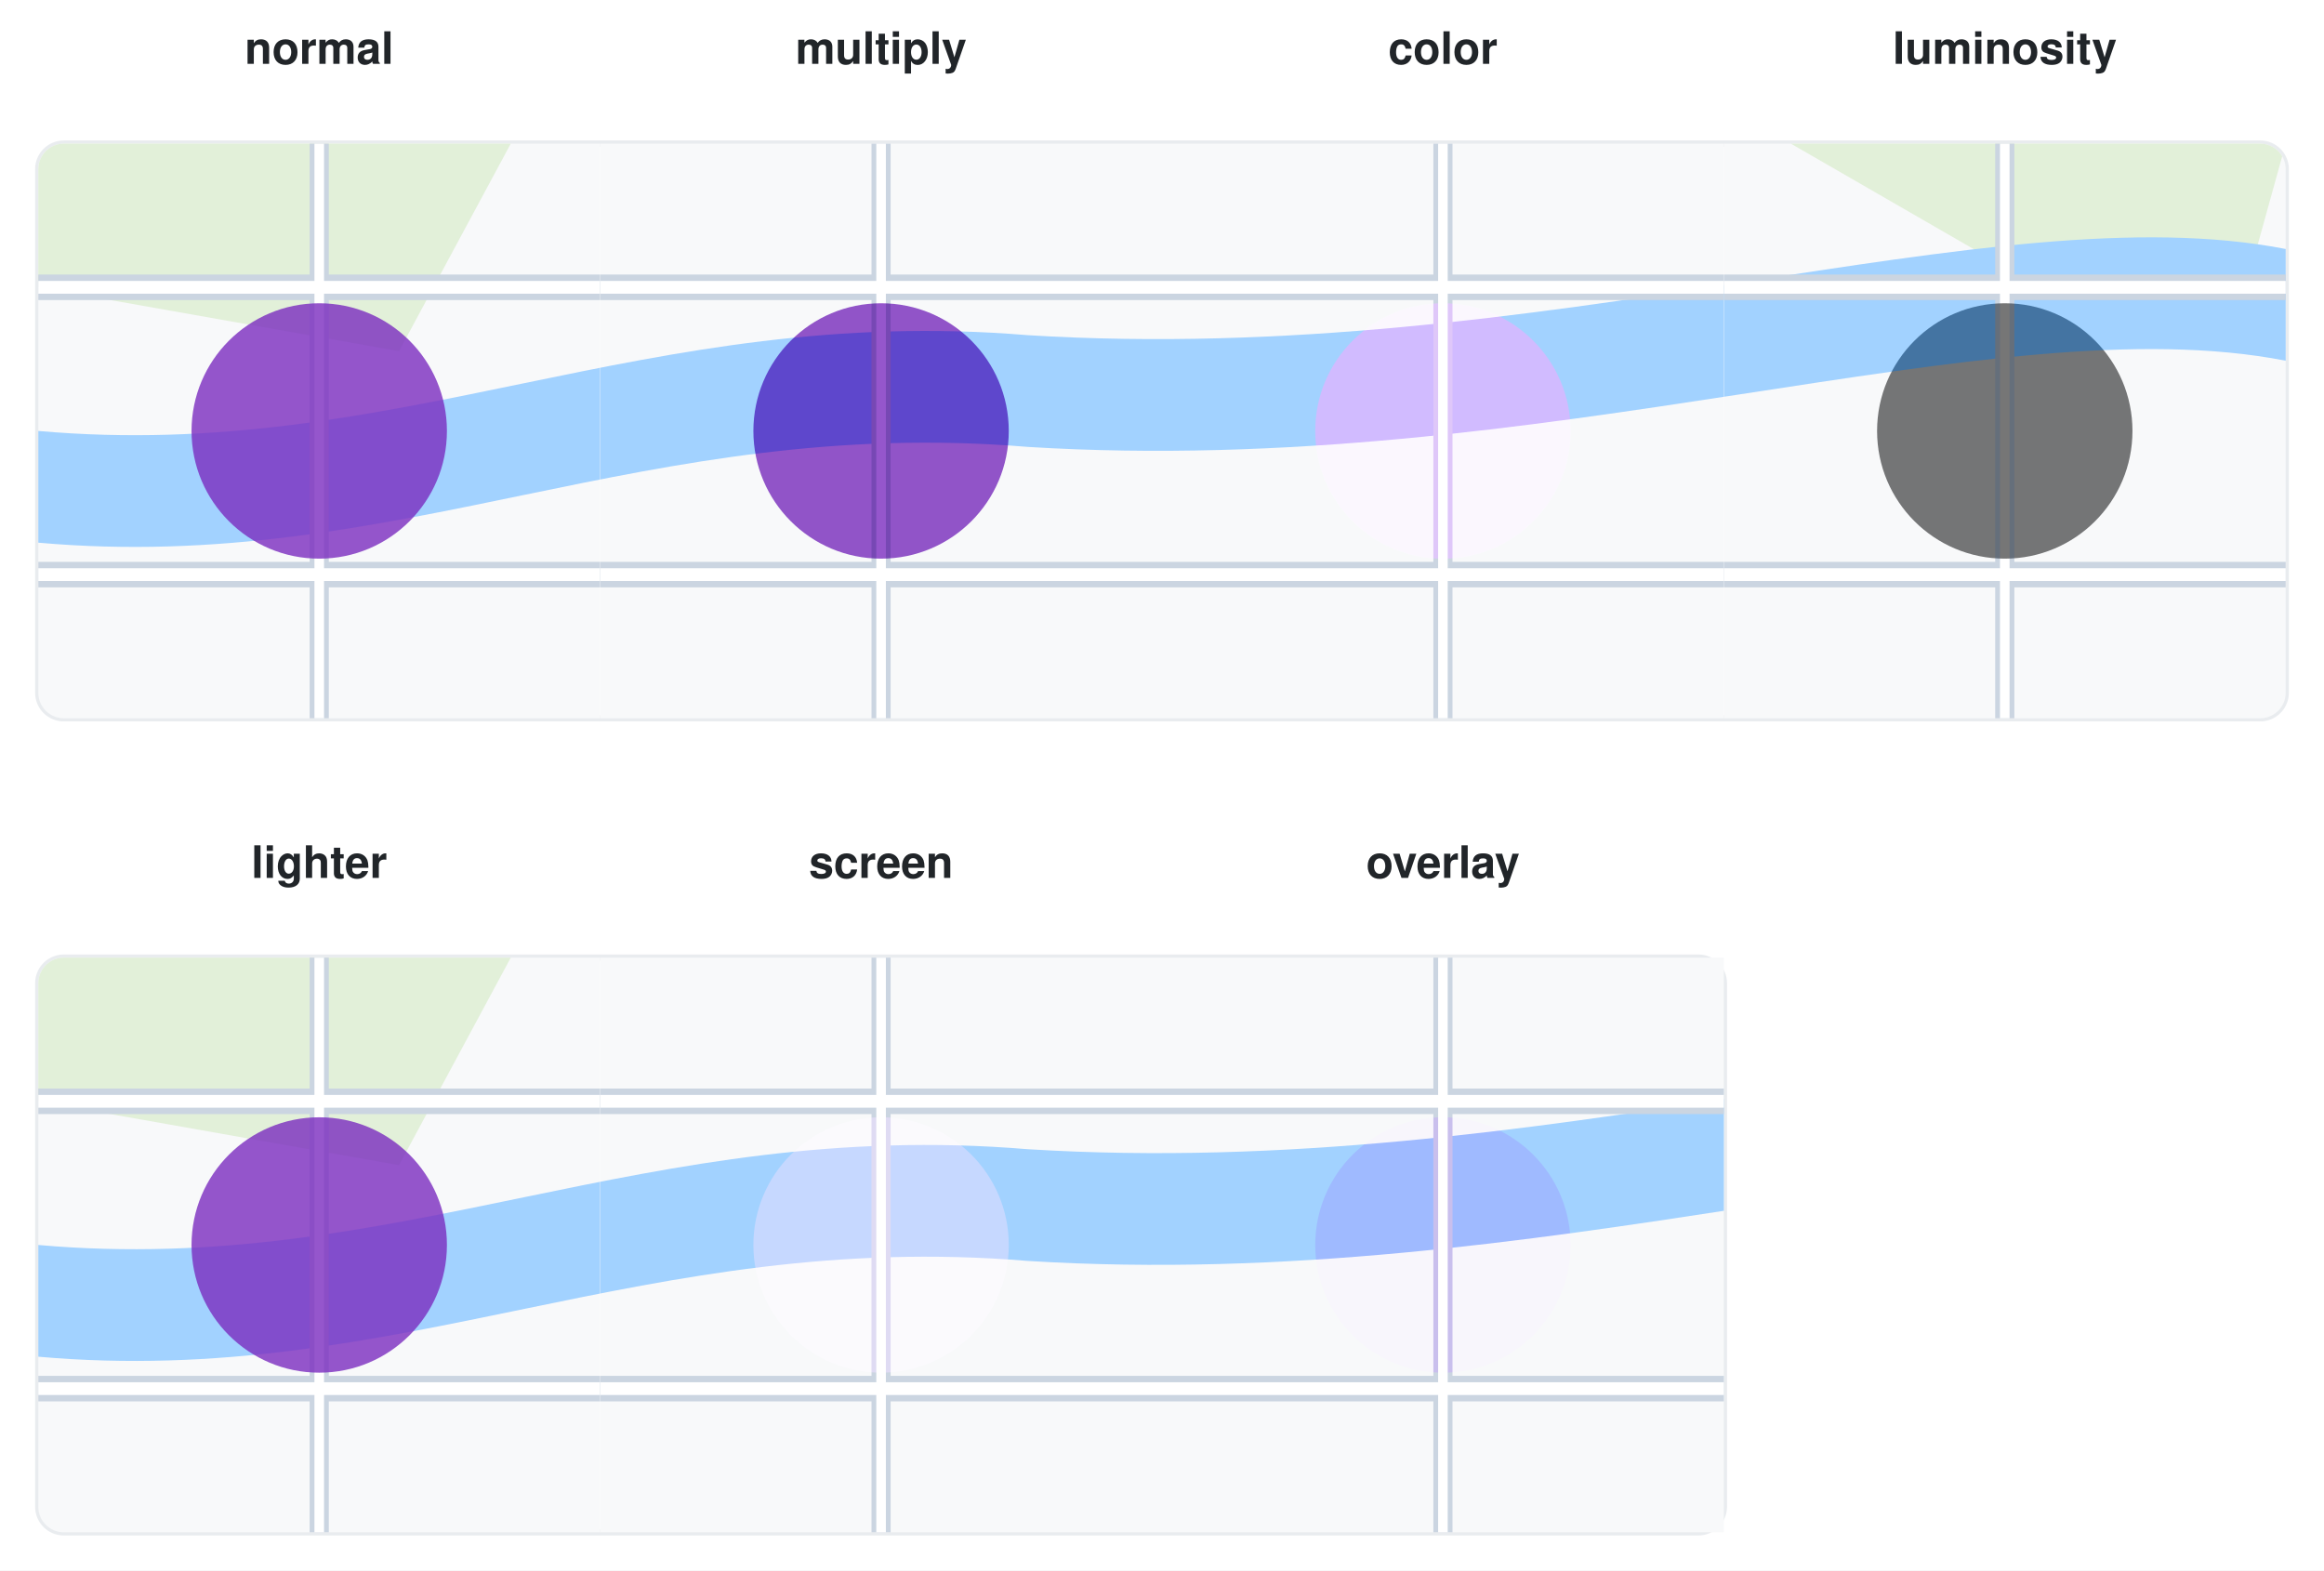
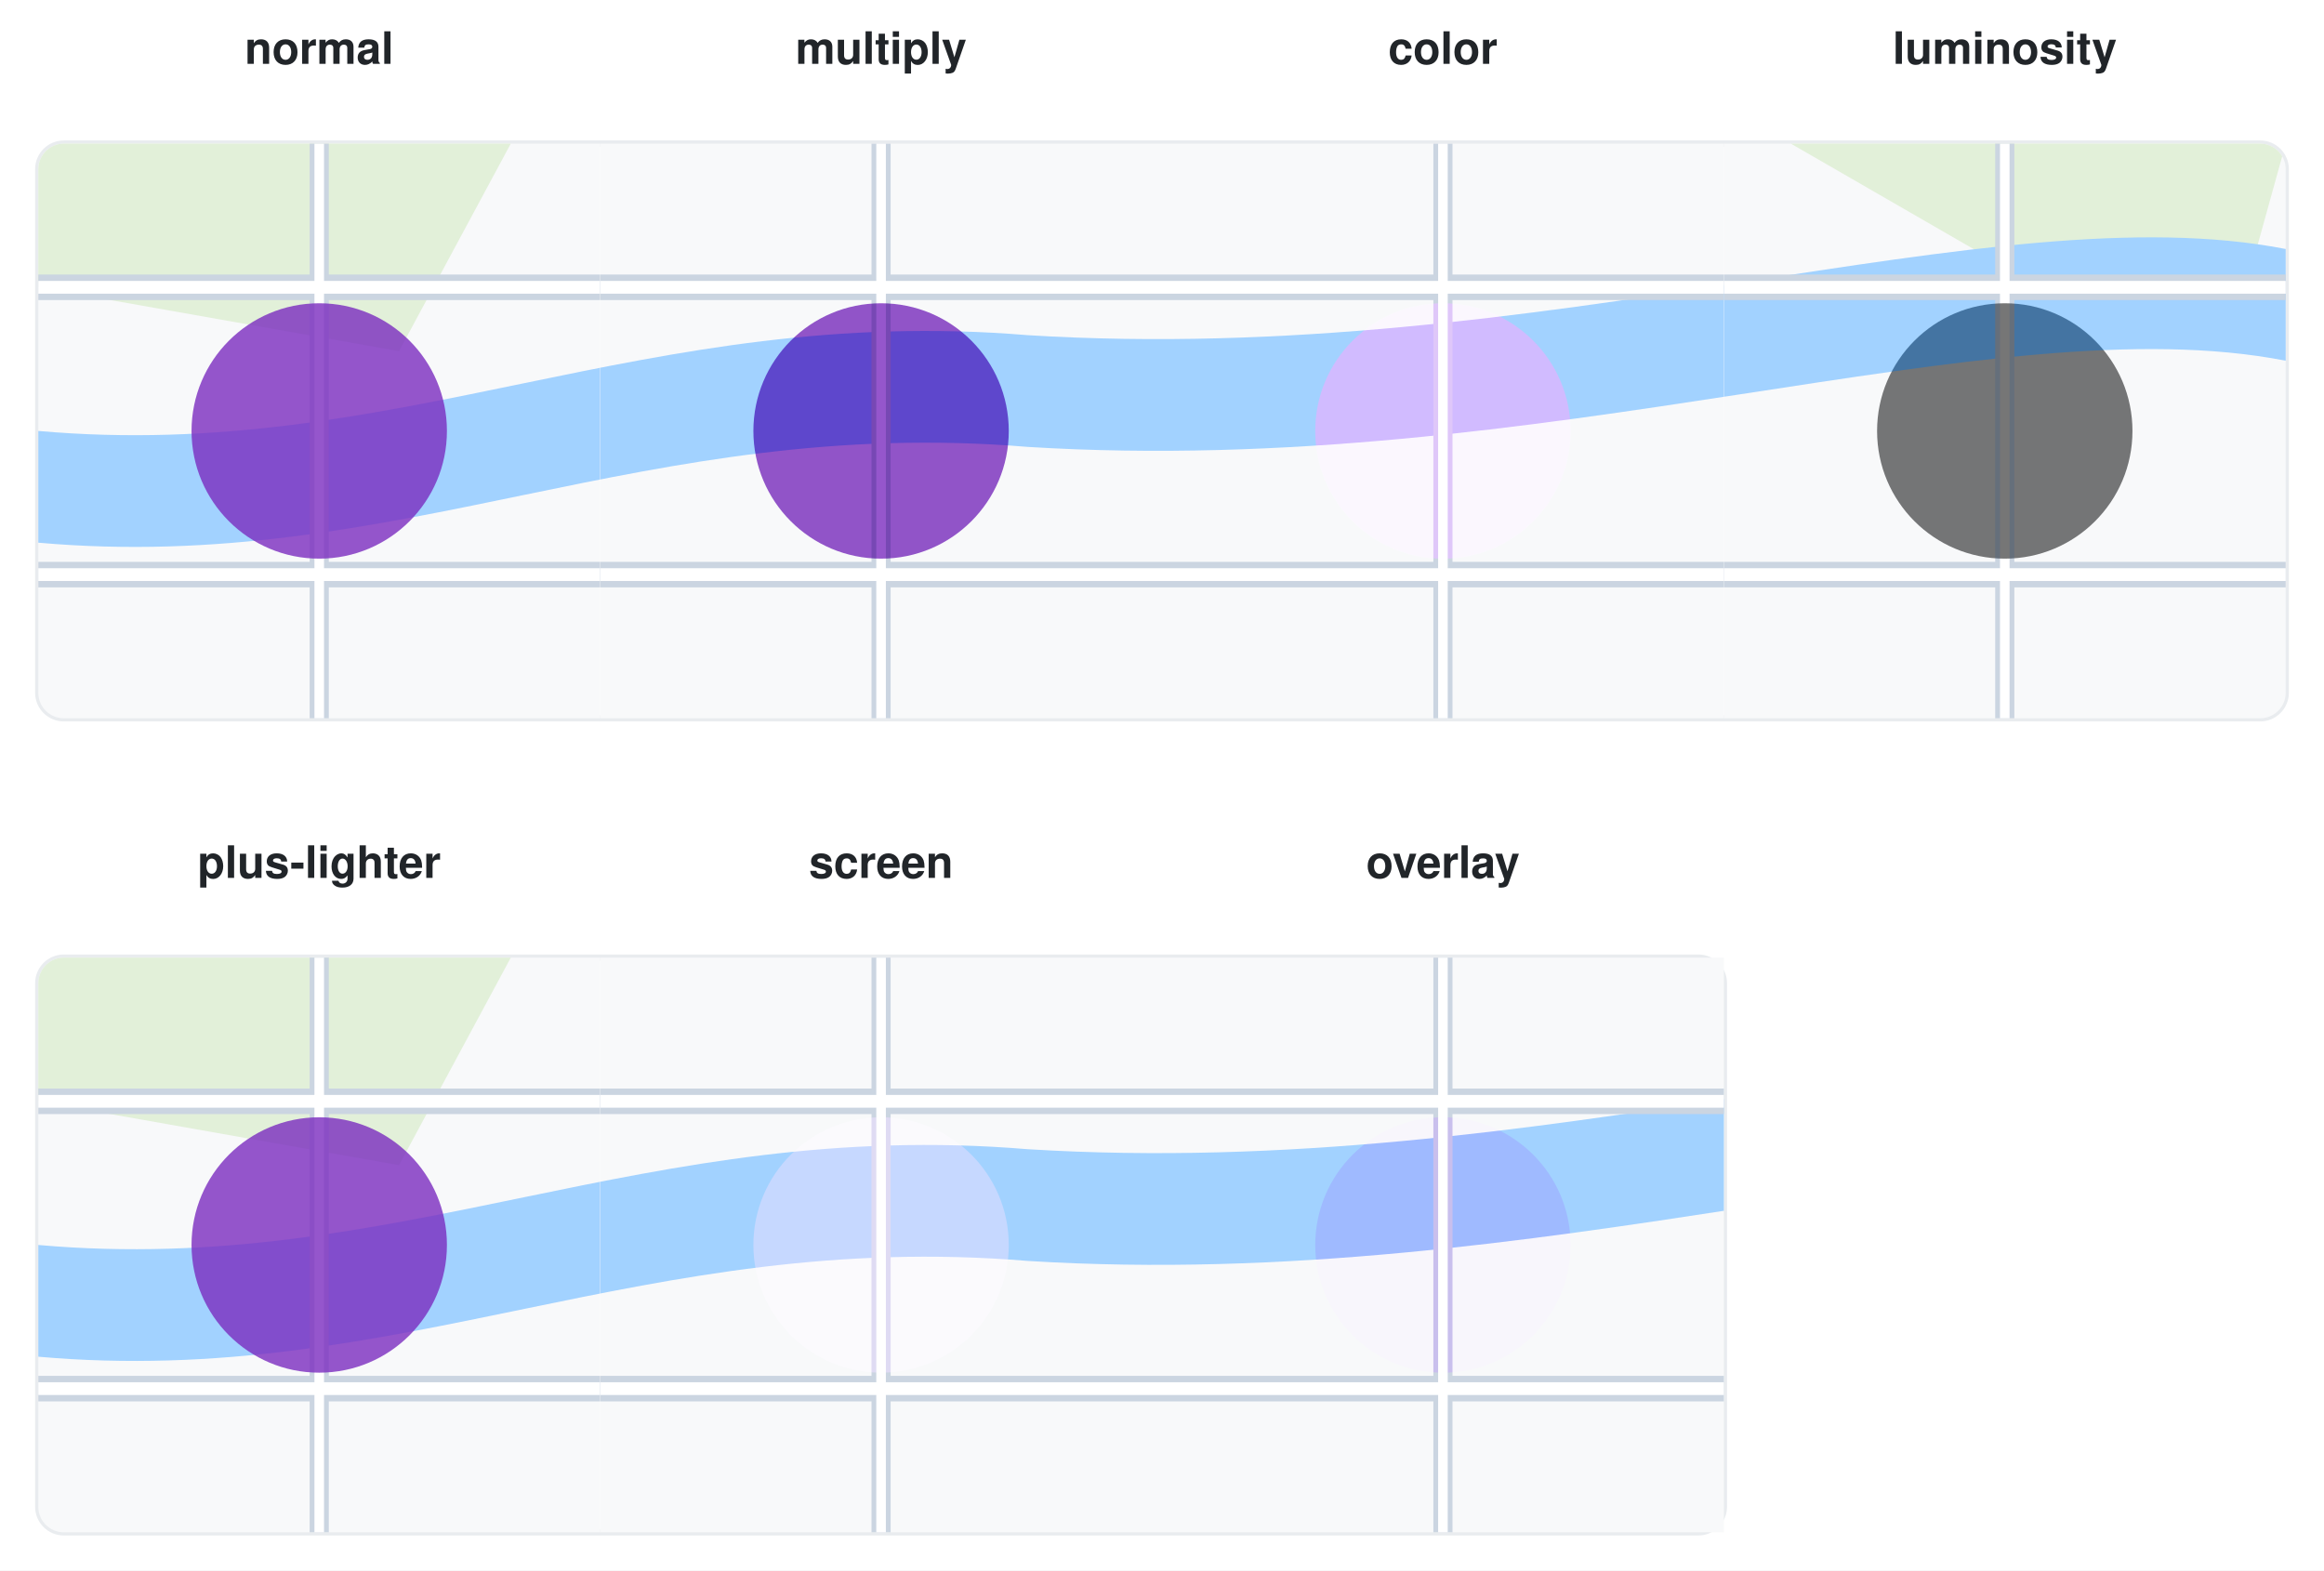
<svg xmlns="http://www.w3.org/2000/svg" viewBox="0 0 728 492" font-size="14" font-weight="600" font-family="-apple-system, BlinkMacSystemFont, Helvetica, Arial, sans-serif">
  <defs>
    <clipPath id="clip-1">
      <rect x="12" y="45" width="176" height="180" />
    </clipPath>
    <clipPath id="clip-2">
      <rect x="188" y="45" width="176" height="180" />
    </clipPath>
    <clipPath id="clip-3">
      <rect x="364" y="45" width="176" height="180" />
    </clipPath>
    <clipPath id="clip-4">
      <rect x="540" y="45" width="176" height="180" />
    </clipPath>
    <clipPath id="clip-5">
      <rect x="12" y="300" width="176" height="180" />
    </clipPath>
    <clipPath id="clip-6">
      <rect x="188" y="300" width="176" height="180" />
    </clipPath>
    <clipPath id="clip-7">
      <rect x="364" y="300" width="176" height="180" />
    </clipPath>
    <clipPath id="clip-strip">
      <rect x="12" y="45" width="704" height="180" rx="8" />
    </clipPath>
    <g id="basemap" clip-path="url(#clip-strip)">
      <rect x="12" y="45" width="704" height="180" fill="#f8f9fa" />
      <path d="M 12,45 L 160,45 L 125,110 L 12,90 Z" fill="#e2f0d9" />
      <path d="M 561,45 L 716,45 L 698,110 L 639,90 Z" fill="#e2f0d9" />
      <path d="M 12,135 C 125,145 202,95 322,105 C 484,115 624,60 716,78 L 716,113 C 624,95 484,150 322,140 C 202,130 125,180 12,170 Z" fill="#a2d2ff" />
      <line x1="12" y1="90" x2="716" y2="90" stroke="#cbd5e1" stroke-width="8" />
      <line x1="12" y1="180" x2="716" y2="180" stroke="#cbd5e1" stroke-width="8" />
      <line x1="100" y1="45" x2="100" y2="225" stroke="#cbd5e1" stroke-width="6" />
      <line x1="276" y1="45" x2="276" y2="225" stroke="#cbd5e1" stroke-width="6" />
      <line x1="452" y1="45" x2="452" y2="225" stroke="#cbd5e1" stroke-width="6" />
      <line x1="628" y1="45" x2="628" y2="225" stroke="#cbd5e1" stroke-width="6" />
      <line x1="12" y1="90" x2="716" y2="90" stroke="#ffffff" stroke-width="4" />
      <line x1="12" y1="180" x2="716" y2="180" stroke="#ffffff" stroke-width="4" />
      <line x1="100" y1="45" x2="100" y2="225" stroke="#ffffff" stroke-width="3" />
      <line x1="276" y1="45" x2="276" y2="225" stroke="#ffffff" stroke-width="3" />
      <line x1="452" y1="45" x2="452" y2="225" stroke="#ffffff" stroke-width="3" />
      <line x1="628" y1="45" x2="628" y2="225" stroke="#ffffff" stroke-width="3" />
    </g>
  </defs>
  <rect x="0" y="0" width="728" height="492" fill="#ffffff" />
  <rect x="12" y="45" width="704" height="180" fill="none" stroke="#e9ecef" stroke-width="2" rx="8" />
  <rect x="12" y="300" width="528" height="180" fill="none" stroke="#e9ecef" stroke-width="2" rx="8" />
  <g style="isolation: isolate;">
    <g clip-path="url(#clip-1)">
      <use href="#basemap" />
      <circle cx="100" cy="135" r="40" fill="#7b2cbf" fill-opacity="0.8" style="mix-blend-mode: normal;" />
    </g>
    <g clip-path="url(#clip-2)">
      <use href="#basemap" />
      <circle cx="276" cy="135" r="40" fill="#7b2cbf" fill-opacity="0.8" style="mix-blend-mode: multiply;" />
    </g>
    <g clip-path="url(#clip-3)">
      <use href="#basemap" />
      <circle cx="452" cy="135" r="40" fill="#7b2cbf" fill-opacity="0.8" style="mix-blend-mode: color;" />
    </g>
    <g clip-path="url(#clip-4)">
      <use href="#basemap" />
      <circle cx="628" cy="135" r="40" fill="#7b2cbf" fill-opacity="0.8" style="mix-blend-mode: luminosity;" />
    </g>
    <g clip-path="url(#clip-5)">
      <use href="#basemap" y="255" />
      <circle cx="100" cy="390" r="40" fill="#7b2cbf" fill-opacity="0.8" style="mix-blend-mode: plus-lighter;" />
    </g>
    <g clip-path="url(#clip-6)">
      <use href="#basemap" y="255" />
      <circle cx="276" cy="390" r="40" fill="#7b2cbf" fill-opacity="0.8" style="mix-blend-mode: screen;" />
    </g>
    <g clip-path="url(#clip-7)">
      <use href="#basemap" y="255" />
      <circle cx="452" cy="390" r="40" fill="#7b2cbf" fill-opacity="0.8" style="mix-blend-mode: overlay;" />
    </g>
  </g>
  <text x="100" y="20" text-anchor="middle" fill="#212529" font-size="14">normal</text>
  <text x="276" y="20" text-anchor="middle" fill="#212529" font-size="14">multiply</text>
  <text x="452" y="20" text-anchor="middle" fill="#212529" font-size="14">color</text>
  <text x="628" y="20" text-anchor="middle" fill="#212529" font-size="14">luminosity</text>
-   <text x="100" y="275" text-anchor="middle" fill="#212529" font-size="14">lighter</text>
+   <text x="100" y="275" text-anchor="middle" fill="#212529" font-size="14">plus-lighter</text>
  <text x="276" y="275" text-anchor="middle" fill="#212529" font-size="14">screen</text>
  <text x="452" y="275" text-anchor="middle" fill="#212529" font-size="14">overlay</text>
</svg>
